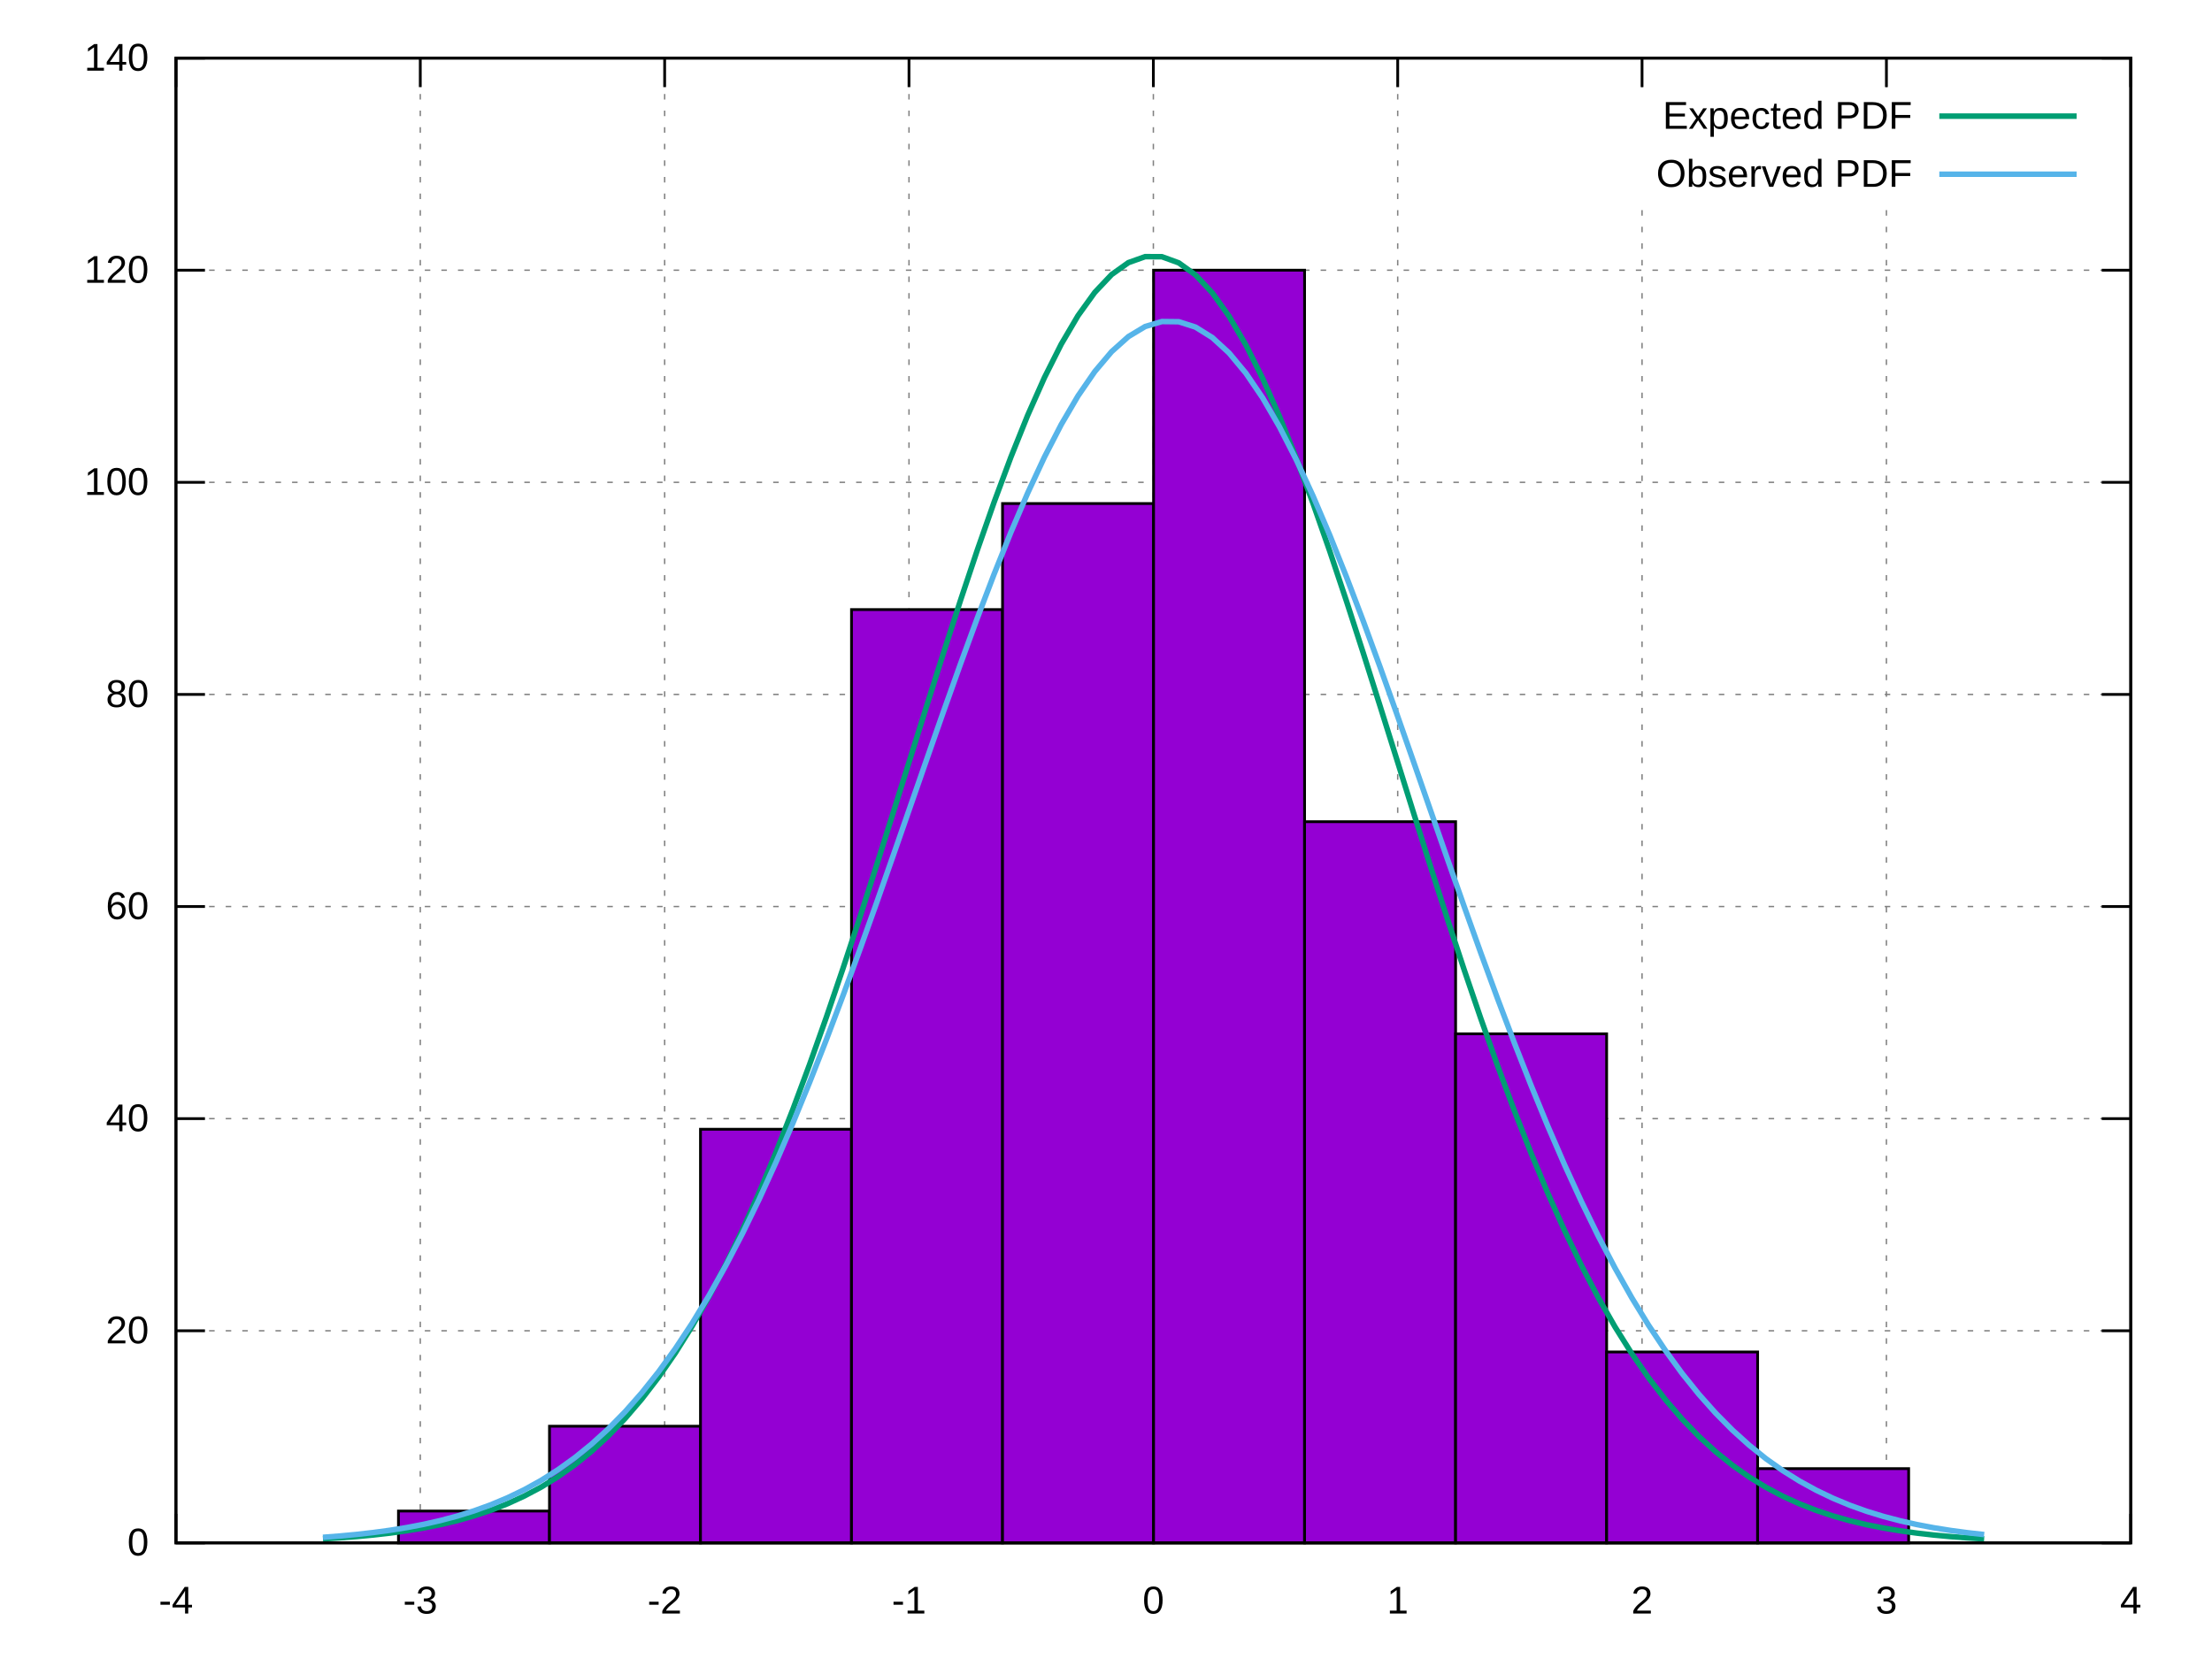
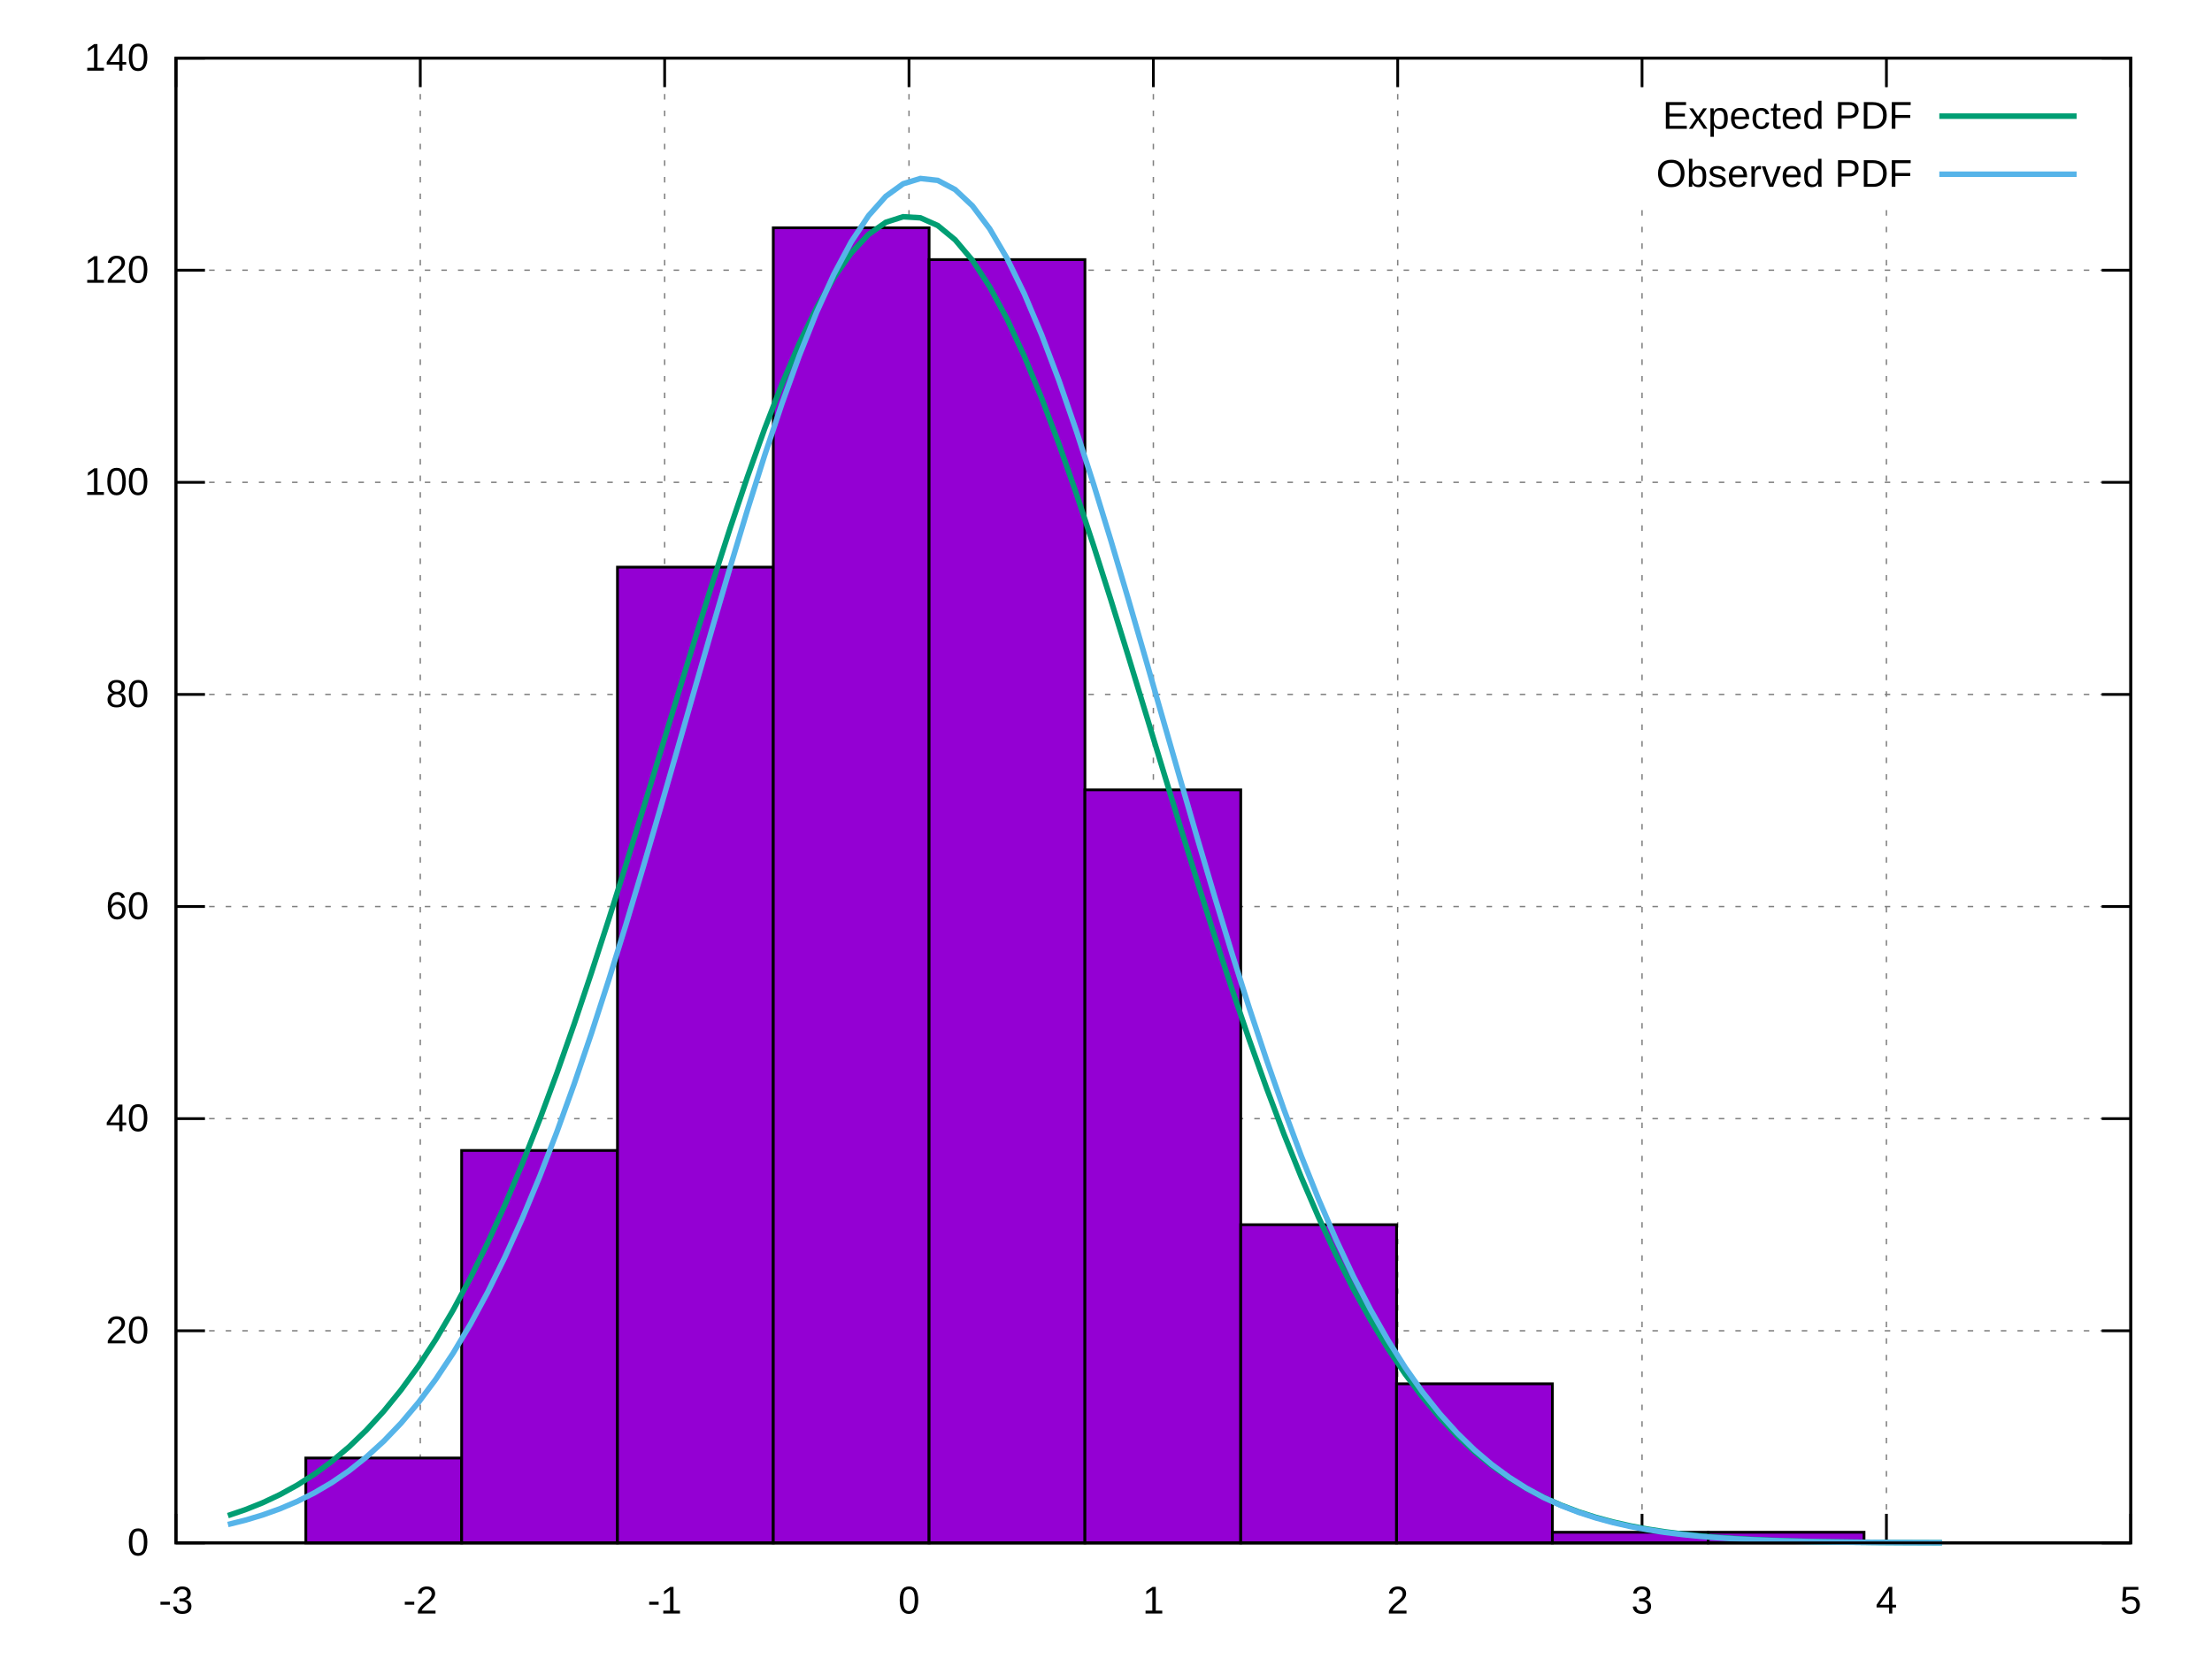
<svg xmlns="http://www.w3.org/2000/svg" xmlns:xlink="http://www.w3.org/1999/xlink" viewBox="0 0 800 600">
  <g id="gnuplot_canvas">
    <rect x="0" y="0" width="800" height="600" fill="none" />
    <defs>
      <circle id="gpDot" r="0.5" stroke-width="0.5" stroke="currentColor" />
      <path id="gpPt0" stroke-width="0.190" stroke="currentColor" d="M-1,0 h2 M0,-1 v2" />
      <path id="gpPt1" stroke-width="0.190" stroke="currentColor" d="M-1,-1 L1,1 M1,-1 L-1,1" />
      <path id="gpPt2" stroke-width="0.190" stroke="currentColor" d="M-1,0 L1,0 M0,-1 L0,1 M-1,-1 L1,1 M-1,1 L1,-1" />
      <rect id="gpPt3" stroke-width="0.190" stroke="currentColor" x="-1" y="-1" width="2" height="2" />
      <rect id="gpPt4" stroke-width="0.190" stroke="currentColor" fill="currentColor" x="-1" y="-1" width="2" height="2" />
      <circle id="gpPt5" stroke-width="0.190" stroke="currentColor" cx="0" cy="0" r="1" />
      <use xlink:href="#gpPt5" id="gpPt6" fill="currentColor" stroke="none" />
      <path id="gpPt7" stroke-width="0.190" stroke="currentColor" d="M0,-1.33 L-1.33,0.67 L1.33,0.67 z" />
      <use xlink:href="#gpPt7" id="gpPt8" fill="currentColor" stroke="none" />
      <use xlink:href="#gpPt7" id="gpPt9" stroke="currentColor" transform="rotate(180)" />
      <use xlink:href="#gpPt9" id="gpPt10" fill="currentColor" stroke="none" />
      <use xlink:href="#gpPt3" id="gpPt11" stroke="currentColor" transform="rotate(45)" />
      <use xlink:href="#gpPt11" id="gpPt12" fill="currentColor" stroke="none" />
      <path id="gpPt13" stroke-width="0.190" stroke="currentColor" d="M0,1.330 L1.265,0.411 L0.782,-1.067 L-0.782,-1.076 L-1.265,0.411 z" />
      <use xlink:href="#gpPt13" id="gpPt14" fill="currentColor" stroke="none" />
      <filter id="textbox" filterUnits="objectBoundingBox" x="0" y="0" height="1" width="1">
        <feFlood flood-color="white" flood-opacity="1" result="bgnd" />
        <feComposite in="SourceGraphic" in2="bgnd" operator="atop" />
      </filter>
      <filter id="greybox" filterUnits="objectBoundingBox" x="0" y="0" height="1" width="1">
        <feFlood flood-color="lightgrey" flood-opacity="1" result="grey" />
        <feComposite in="SourceGraphic" in2="grey" operator="atop" />
      </filter>
    </defs>
    <g fill="none" color="white" stroke="black" stroke-width="1.00" stroke-linecap="butt" stroke-linejoin="miter">
</g>
    <g fill="none" color="black" stroke="currentColor" stroke-width="1.00" stroke-linecap="butt" stroke-linejoin="miter">
</g>
    <g fill="none" color="black" stroke="black" stroke-width="0.50" stroke-linecap="butt" stroke-linejoin="miter">
</g>
    <g fill="none" color="gray" stroke="currentColor" stroke-width="0.50" stroke-linecap="butt" stroke-linejoin="miter">
      <path stroke="gray" stroke-dasharray="2,4" class="gridline" d="M63.63,558.00 L770.62,558.00  " />
    </g>
    <g fill="none" color="gray" stroke="gray" stroke-width="1.00" stroke-linecap="butt" stroke-linejoin="miter">
</g>
    <g fill="none" color="black" stroke="currentColor" stroke-width="1.00" stroke-linecap="butt" stroke-linejoin="miter">
      <path stroke="black" d="M63.63,558.00 L74.13,558.00 M770.62,558.00 L760.12,558.00  " />
      <g transform="translate(53.84,562.55)" stroke="none" fill="black" font-family="Arial" font-size="14.00" text-anchor="end">
        <text> 0</text>
      </g>
    </g>
    <g fill="none" color="black" stroke="currentColor" stroke-width="1.00" stroke-linecap="butt" stroke-linejoin="miter">
</g>
    <g fill="none" color="black" stroke="black" stroke-width="0.50" stroke-linecap="butt" stroke-linejoin="miter">
</g>
    <g fill="none" color="gray" stroke="currentColor" stroke-width="0.50" stroke-linecap="butt" stroke-linejoin="miter">
      <path stroke="gray" stroke-dasharray="2,4" class="gridline" d="M63.63,481.29 L770.62,481.29  " />
    </g>
    <g fill="none" color="gray" stroke="gray" stroke-width="1.00" stroke-linecap="butt" stroke-linejoin="miter">
</g>
    <g fill="none" color="black" stroke="currentColor" stroke-width="1.00" stroke-linecap="butt" stroke-linejoin="miter">
      <path stroke="black" d="M63.63,481.29 L74.13,481.29 M770.62,481.29 L760.12,481.29  " />
      <g transform="translate(53.84,485.84)" stroke="none" fill="black" font-family="Arial" font-size="14.00" text-anchor="end">
        <text> 20</text>
      </g>
    </g>
    <g fill="none" color="black" stroke="currentColor" stroke-width="1.00" stroke-linecap="butt" stroke-linejoin="miter">
</g>
    <g fill="none" color="black" stroke="black" stroke-width="0.50" stroke-linecap="butt" stroke-linejoin="miter">
</g>
    <g fill="none" color="gray" stroke="currentColor" stroke-width="0.50" stroke-linecap="butt" stroke-linejoin="miter">
      <path stroke="gray" stroke-dasharray="2,4" class="gridline" d="M63.63,404.57 L770.62,404.57  " />
    </g>
    <g fill="none" color="gray" stroke="gray" stroke-width="1.00" stroke-linecap="butt" stroke-linejoin="miter">
</g>
    <g fill="none" color="black" stroke="currentColor" stroke-width="1.00" stroke-linecap="butt" stroke-linejoin="miter">
      <path stroke="black" d="M63.63,404.57 L74.13,404.57 M770.62,404.57 L760.12,404.57  " />
      <g transform="translate(53.84,409.12)" stroke="none" fill="black" font-family="Arial" font-size="14.00" text-anchor="end">
        <text> 40</text>
      </g>
    </g>
    <g fill="none" color="black" stroke="currentColor" stroke-width="1.00" stroke-linecap="butt" stroke-linejoin="miter">
</g>
    <g fill="none" color="black" stroke="black" stroke-width="0.50" stroke-linecap="butt" stroke-linejoin="miter">
</g>
    <g fill="none" color="gray" stroke="currentColor" stroke-width="0.50" stroke-linecap="butt" stroke-linejoin="miter">
      <path stroke="gray" stroke-dasharray="2,4" class="gridline" d="M63.63,327.86 L770.62,327.86  " />
    </g>
    <g fill="none" color="gray" stroke="gray" stroke-width="1.00" stroke-linecap="butt" stroke-linejoin="miter">
</g>
    <g fill="none" color="black" stroke="currentColor" stroke-width="1.00" stroke-linecap="butt" stroke-linejoin="miter">
      <path stroke="black" d="M63.63,327.86 L74.13,327.86 M770.62,327.86 L760.12,327.86  " />
      <g transform="translate(53.84,332.41)" stroke="none" fill="black" font-family="Arial" font-size="14.00" text-anchor="end">
        <text> 60</text>
      </g>
    </g>
    <g fill="none" color="black" stroke="currentColor" stroke-width="1.00" stroke-linecap="butt" stroke-linejoin="miter">
</g>
    <g fill="none" color="black" stroke="black" stroke-width="0.50" stroke-linecap="butt" stroke-linejoin="miter">
</g>
    <g fill="none" color="gray" stroke="currentColor" stroke-width="0.50" stroke-linecap="butt" stroke-linejoin="miter">
      <path stroke="gray" stroke-dasharray="2,4" class="gridline" d="M63.63,251.15 L770.62,251.15  " />
    </g>
    <g fill="none" color="gray" stroke="gray" stroke-width="1.00" stroke-linecap="butt" stroke-linejoin="miter">
</g>
    <g fill="none" color="black" stroke="currentColor" stroke-width="1.00" stroke-linecap="butt" stroke-linejoin="miter">
      <path stroke="black" d="M63.63,251.15 L74.13,251.15 M770.62,251.15 L760.12,251.15  " />
      <g transform="translate(53.84,255.70)" stroke="none" fill="black" font-family="Arial" font-size="14.00" text-anchor="end">
        <text> 80</text>
      </g>
    </g>
    <g fill="none" color="black" stroke="currentColor" stroke-width="1.00" stroke-linecap="butt" stroke-linejoin="miter">
</g>
    <g fill="none" color="black" stroke="black" stroke-width="0.50" stroke-linecap="butt" stroke-linejoin="miter">
</g>
    <g fill="none" color="gray" stroke="currentColor" stroke-width="0.50" stroke-linecap="butt" stroke-linejoin="miter">
      <path stroke="gray" stroke-dasharray="2,4" class="gridline" d="M63.63,174.44 L770.62,174.44  " />
    </g>
    <g fill="none" color="gray" stroke="gray" stroke-width="1.00" stroke-linecap="butt" stroke-linejoin="miter">
</g>
    <g fill="none" color="black" stroke="currentColor" stroke-width="1.00" stroke-linecap="butt" stroke-linejoin="miter">
      <path stroke="black" d="M63.63,174.44 L74.13,174.44 M770.62,174.44 L760.12,174.44  " />
      <g transform="translate(53.84,178.99)" stroke="none" fill="black" font-family="Arial" font-size="14.00" text-anchor="end">
        <text> 100</text>
      </g>
    </g>
    <g fill="none" color="black" stroke="currentColor" stroke-width="1.00" stroke-linecap="butt" stroke-linejoin="miter">
</g>
    <g fill="none" color="black" stroke="black" stroke-width="0.50" stroke-linecap="butt" stroke-linejoin="miter">
</g>
    <g fill="none" color="gray" stroke="currentColor" stroke-width="0.50" stroke-linecap="butt" stroke-linejoin="miter">
      <path stroke="gray" stroke-dasharray="2,4" class="gridline" d="M63.63,97.72 L770.62,97.72  " />
    </g>
    <g fill="none" color="gray" stroke="gray" stroke-width="1.00" stroke-linecap="butt" stroke-linejoin="miter">
</g>
    <g fill="none" color="black" stroke="currentColor" stroke-width="1.00" stroke-linecap="butt" stroke-linejoin="miter">
      <path stroke="black" d="M63.63,97.72 L74.13,97.72 M770.62,97.72 L760.12,97.72  " />
      <g transform="translate(53.84,102.27)" stroke="none" fill="black" font-family="Arial" font-size="14.00" text-anchor="end">
        <text> 120</text>
      </g>
    </g>
    <g fill="none" color="black" stroke="currentColor" stroke-width="1.00" stroke-linecap="butt" stroke-linejoin="miter">
</g>
    <g fill="none" color="black" stroke="black" stroke-width="0.50" stroke-linecap="butt" stroke-linejoin="miter">
</g>
    <g fill="none" color="gray" stroke="currentColor" stroke-width="0.50" stroke-linecap="butt" stroke-linejoin="miter">
      <path stroke="gray" stroke-dasharray="2,4" class="gridline" d="M63.63,21.01 L770.62,21.01  " />
    </g>
    <g fill="none" color="gray" stroke="gray" stroke-width="1.00" stroke-linecap="butt" stroke-linejoin="miter">
</g>
    <g fill="none" color="black" stroke="currentColor" stroke-width="1.00" stroke-linecap="butt" stroke-linejoin="miter">
      <path stroke="black" d="M63.63,21.01 L74.13,21.01 M770.62,21.01 L760.12,21.01  " />
      <g transform="translate(53.84,25.56)" stroke="none" fill="black" font-family="Arial" font-size="14.00" text-anchor="end">
        <text> 140</text>
      </g>
    </g>
    <g fill="none" color="black" stroke="currentColor" stroke-width="1.00" stroke-linecap="butt" stroke-linejoin="miter">
</g>
    <g fill="none" color="black" stroke="black" stroke-width="0.50" stroke-linecap="butt" stroke-linejoin="miter">
</g>
    <g fill="none" color="gray" stroke="currentColor" stroke-width="0.50" stroke-linecap="butt" stroke-linejoin="miter">
      <path stroke="gray" stroke-dasharray="2,4" class="gridline" d="M63.63,558.00 L63.63,21.01  " />
    </g>
    <g fill="none" color="gray" stroke="gray" stroke-width="1.00" stroke-linecap="butt" stroke-linejoin="miter">
</g>
    <g fill="none" color="black" stroke="currentColor" stroke-width="1.00" stroke-linecap="butt" stroke-linejoin="miter">
      <path stroke="black" d="M63.63,558.00 L63.63,547.50 M63.63,21.01 L63.63,31.51  " />
      <g transform="translate(63.63,583.55)" stroke="none" fill="black" font-family="Arial" font-size="14.00" text-anchor="middle">
-         <text>-4</text>
+         <text>-3</text>
      </g>
    </g>
    <g fill="none" color="black" stroke="currentColor" stroke-width="1.00" stroke-linecap="butt" stroke-linejoin="miter">
</g>
    <g fill="none" color="black" stroke="black" stroke-width="0.50" stroke-linecap="butt" stroke-linejoin="miter">
</g>
    <g fill="none" color="gray" stroke="currentColor" stroke-width="0.50" stroke-linecap="butt" stroke-linejoin="miter">
      <path stroke="gray" stroke-dasharray="2,4" class="gridline" d="M152.00,558.00 L152.00,21.01  " />
    </g>
    <g fill="none" color="gray" stroke="gray" stroke-width="1.00" stroke-linecap="butt" stroke-linejoin="miter">
</g>
    <g fill="none" color="black" stroke="currentColor" stroke-width="1.00" stroke-linecap="butt" stroke-linejoin="miter">
      <path stroke="black" d="M152.00,558.00 L152.00,547.50 M152.00,21.01 L152.00,31.51  " />
      <g transform="translate(152.00,583.55)" stroke="none" fill="black" font-family="Arial" font-size="14.00" text-anchor="middle">
-         <text>-3</text>
+         <text>-2</text>
      </g>
    </g>
    <g fill="none" color="black" stroke="currentColor" stroke-width="1.00" stroke-linecap="butt" stroke-linejoin="miter">
</g>
    <g fill="none" color="black" stroke="black" stroke-width="0.50" stroke-linecap="butt" stroke-linejoin="miter">
</g>
    <g fill="none" color="gray" stroke="currentColor" stroke-width="0.50" stroke-linecap="butt" stroke-linejoin="miter">
      <path stroke="gray" stroke-dasharray="2,4" class="gridline" d="M240.38,558.00 L240.38,21.01  " />
    </g>
    <g fill="none" color="gray" stroke="gray" stroke-width="1.00" stroke-linecap="butt" stroke-linejoin="miter">
</g>
    <g fill="none" color="black" stroke="currentColor" stroke-width="1.00" stroke-linecap="butt" stroke-linejoin="miter">
      <path stroke="black" d="M240.38,558.00 L240.38,547.50 M240.38,21.01 L240.38,31.51  " />
      <g transform="translate(240.38,583.55)" stroke="none" fill="black" font-family="Arial" font-size="14.00" text-anchor="middle">
-         <text>-2</text>
+         <text>-1</text>
      </g>
    </g>
    <g fill="none" color="black" stroke="currentColor" stroke-width="1.00" stroke-linecap="butt" stroke-linejoin="miter">
</g>
    <g fill="none" color="black" stroke="black" stroke-width="0.50" stroke-linecap="butt" stroke-linejoin="miter">
</g>
    <g fill="none" color="gray" stroke="currentColor" stroke-width="0.50" stroke-linecap="butt" stroke-linejoin="miter">
      <path stroke="gray" stroke-dasharray="2,4" class="gridline" d="M328.75,558.00 L328.75,21.01  " />
    </g>
    <g fill="none" color="gray" stroke="gray" stroke-width="1.00" stroke-linecap="butt" stroke-linejoin="miter">
</g>
    <g fill="none" color="black" stroke="currentColor" stroke-width="1.00" stroke-linecap="butt" stroke-linejoin="miter">
      <path stroke="black" d="M328.75,558.00 L328.75,547.50 M328.75,21.01 L328.75,31.51  " />
      <g transform="translate(328.75,583.55)" stroke="none" fill="black" font-family="Arial" font-size="14.00" text-anchor="middle">
-         <text>-1</text>
+         <text> 0</text>
      </g>
    </g>
    <g fill="none" color="black" stroke="currentColor" stroke-width="1.00" stroke-linecap="butt" stroke-linejoin="miter">
</g>
    <g fill="none" color="black" stroke="black" stroke-width="0.50" stroke-linecap="butt" stroke-linejoin="miter">
</g>
    <g fill="none" color="gray" stroke="currentColor" stroke-width="0.50" stroke-linecap="butt" stroke-linejoin="miter">
      <path stroke="gray" stroke-dasharray="2,4" class="gridline" d="M417.13,558.00 L417.13,21.01  " />
    </g>
    <g fill="none" color="gray" stroke="gray" stroke-width="1.00" stroke-linecap="butt" stroke-linejoin="miter">
</g>
    <g fill="none" color="black" stroke="currentColor" stroke-width="1.00" stroke-linecap="butt" stroke-linejoin="miter">
      <path stroke="black" d="M417.13,558.00 L417.13,547.50 M417.13,21.01 L417.13,31.51  " />
      <g transform="translate(417.13,583.55)" stroke="none" fill="black" font-family="Arial" font-size="14.00" text-anchor="middle">
-         <text> 0</text>
+         <text> 1</text>
      </g>
    </g>
    <g fill="none" color="black" stroke="currentColor" stroke-width="1.00" stroke-linecap="butt" stroke-linejoin="miter">
</g>
    <g fill="none" color="black" stroke="black" stroke-width="0.50" stroke-linecap="butt" stroke-linejoin="miter">
</g>
    <g fill="none" color="gray" stroke="currentColor" stroke-width="0.50" stroke-linecap="butt" stroke-linejoin="miter">
      <path stroke="gray" stroke-dasharray="2,4" class="gridline" d="M505.50,558.00 L505.50,21.01  " />
    </g>
    <g fill="none" color="gray" stroke="gray" stroke-width="1.00" stroke-linecap="butt" stroke-linejoin="miter">
</g>
    <g fill="none" color="black" stroke="currentColor" stroke-width="1.00" stroke-linecap="butt" stroke-linejoin="miter">
      <path stroke="black" d="M505.50,558.00 L505.50,547.50 M505.50,21.01 L505.50,31.51  " />
      <g transform="translate(505.50,583.55)" stroke="none" fill="black" font-family="Arial" font-size="14.00" text-anchor="middle">
-         <text> 1</text>
+         <text> 2</text>
      </g>
    </g>
    <g fill="none" color="black" stroke="currentColor" stroke-width="1.00" stroke-linecap="butt" stroke-linejoin="miter">
</g>
    <g fill="none" color="black" stroke="black" stroke-width="0.50" stroke-linecap="butt" stroke-linejoin="miter">
</g>
    <g fill="none" color="gray" stroke="currentColor" stroke-width="0.50" stroke-linecap="butt" stroke-linejoin="miter">
      <path stroke="gray" stroke-dasharray="2,4" class="gridline" d="M593.87,558.00 L593.87,73.51 M593.87,31.51 L593.87,21.01  " />
    </g>
    <g fill="none" color="gray" stroke="gray" stroke-width="1.00" stroke-linecap="butt" stroke-linejoin="miter">
</g>
    <g fill="none" color="black" stroke="currentColor" stroke-width="1.00" stroke-linecap="butt" stroke-linejoin="miter">
      <path stroke="black" d="M593.87,558.00 L593.87,547.50 M593.87,21.01 L593.87,31.51  " />
      <g transform="translate(593.87,583.55)" stroke="none" fill="black" font-family="Arial" font-size="14.00" text-anchor="middle">
-         <text> 2</text>
+         <text> 3</text>
      </g>
    </g>
    <g fill="none" color="black" stroke="currentColor" stroke-width="1.00" stroke-linecap="butt" stroke-linejoin="miter">
</g>
    <g fill="none" color="black" stroke="black" stroke-width="0.50" stroke-linecap="butt" stroke-linejoin="miter">
</g>
    <g fill="none" color="gray" stroke="currentColor" stroke-width="0.50" stroke-linecap="butt" stroke-linejoin="miter">
      <path stroke="gray" stroke-dasharray="2,4" class="gridline" d="M682.25,558.00 L682.25,73.51 M682.25,31.51 L682.25,21.01  " />
    </g>
    <g fill="none" color="gray" stroke="gray" stroke-width="1.00" stroke-linecap="butt" stroke-linejoin="miter">
</g>
    <g fill="none" color="black" stroke="currentColor" stroke-width="1.00" stroke-linecap="butt" stroke-linejoin="miter">
      <path stroke="black" d="M682.25,558.00 L682.25,547.50 M682.25,21.01 L682.25,31.51  " />
      <g transform="translate(682.25,583.55)" stroke="none" fill="black" font-family="Arial" font-size="14.00" text-anchor="middle">
-         <text> 3</text>
+         <text> 4</text>
      </g>
    </g>
    <g fill="none" color="black" stroke="currentColor" stroke-width="1.00" stroke-linecap="butt" stroke-linejoin="miter">
</g>
    <g fill="none" color="black" stroke="black" stroke-width="0.50" stroke-linecap="butt" stroke-linejoin="miter">
</g>
    <g fill="none" color="gray" stroke="currentColor" stroke-width="0.50" stroke-linecap="butt" stroke-linejoin="miter">
      <path stroke="gray" stroke-dasharray="2,4" class="gridline" d="M770.62,558.00 L770.62,21.01  " />
    </g>
    <g fill="none" color="gray" stroke="gray" stroke-width="1.00" stroke-linecap="butt" stroke-linejoin="miter">
</g>
    <g fill="none" color="black" stroke="currentColor" stroke-width="1.00" stroke-linecap="butt" stroke-linejoin="miter">
      <path stroke="black" d="M770.62,558.00 L770.62,547.50 M770.62,21.01 L770.62,31.51  " />
      <g transform="translate(770.62,583.55)" stroke="none" fill="black" font-family="Arial" font-size="14.00" text-anchor="middle">
-         <text> 4</text>
+         <text> 5</text>
      </g>
    </g>
    <g fill="none" color="black" stroke="currentColor" stroke-width="1.00" stroke-linecap="butt" stroke-linejoin="miter">
</g>
    <g fill="none" color="black" stroke="currentColor" stroke-width="1.00" stroke-linecap="butt" stroke-linejoin="miter">
      <path stroke="black" d="M63.63,21.01 L63.63,558.00 L770.62,558.00 L770.62,21.01 L63.63,21.01 Z  " />
    </g>
    <g fill="none" color="black" stroke="currentColor" stroke-width="1.00" stroke-linecap="butt" stroke-linejoin="miter">
</g>
    <g id="gnuplot_plot_1" fill="none">
      <g fill="none" color="black" stroke="currentColor" stroke-width="1.00" stroke-linecap="butt" stroke-linejoin="miter">
        <g stroke="none" shape-rendering="crispEdges">
-           <polygon fill="rgb(148,   0, 211)" points="144.11,558.00 198.74,558.00 198.74,546.48 144.11,546.48 " />
-         </g>
-         <path stroke="black" d="M144.11,558.00 L144.11,546.49 L198.73,546.49 L198.73,558.00 L144.11,558.00 Z  " />
-       </g>
-       <g fill="none" color="black" stroke="currentColor" stroke-width="1.00" stroke-linecap="butt" stroke-linejoin="miter">
-         <g stroke="none" shape-rendering="crispEdges">
-           <polygon fill="rgb(148,   0, 211)" points="198.73,558.00 253.35,558.00 253.35,515.80 198.73,515.80 " />
-         </g>
-         <path stroke="black" d="M198.73,558.00 L198.73,515.81 L253.34,515.81 L253.34,558.00 L198.73,558.00 Z  " />
-       </g>
-       <g fill="none" color="black" stroke="currentColor" stroke-width="1.00" stroke-linecap="butt" stroke-linejoin="miter">
-         <g stroke="none" shape-rendering="crispEdges">
-           <polygon fill="rgb(148,   0, 211)" points="253.34,558.00 307.97,558.00 307.97,408.40 253.34,408.40 " />
-         </g>
-         <path stroke="black" d="M253.34,558.00 L253.34,408.41 L307.96,408.41 L307.96,558.00 L253.34,558.00 Z  " />
-       </g>
-       <g fill="none" color="black" stroke="currentColor" stroke-width="1.00" stroke-linecap="butt" stroke-linejoin="miter">
-         <g stroke="none" shape-rendering="crispEdges">
-           <polygon fill="rgb(148,   0, 211)" points="307.96,558.00 362.59,558.00 362.59,220.45 307.96,220.45 " />
-         </g>
-         <path stroke="black" d="M307.96,558.00 L307.96,220.46 L362.58,220.46 L362.58,558.00 L307.96,558.00 Z  " />
-       </g>
-       <g fill="none" color="black" stroke="currentColor" stroke-width="1.00" stroke-linecap="butt" stroke-linejoin="miter">
-         <g stroke="none" shape-rendering="crispEdges">
-           <polygon fill="rgb(148,   0, 211)" points="362.58,558.00 417.21,558.00 417.21,182.10 362.58,182.10 " />
-         </g>
-         <path stroke="black" d="M362.58,558.00 L362.58,182.11 L417.20,182.11 L417.20,558.00 L362.58,558.00 Z  " />
-       </g>
-       <g fill="none" color="black" stroke="currentColor" stroke-width="1.00" stroke-linecap="butt" stroke-linejoin="miter">
-         <g stroke="none" shape-rendering="crispEdges">
-           <polygon fill="rgb(148,   0, 211)" points="417.20,558.00 471.83,558.00 471.83,97.71 417.20,97.71 " />
-         </g>
-         <path stroke="black" d="M417.20,558.00 L417.20,97.72 L471.82,97.72 L471.82,558.00 L417.20,558.00 Z  " />
-       </g>
-       <g fill="none" color="black" stroke="currentColor" stroke-width="1.00" stroke-linecap="butt" stroke-linejoin="miter">
-         <g stroke="none" shape-rendering="crispEdges">
-           <polygon fill="rgb(148,   0, 211)" points="471.82,558.00 526.45,558.00 526.45,297.17 471.82,297.17 " />
-         </g>
-         <path stroke="black" d="M471.82,558.00 L471.82,297.18 L526.44,297.18 L526.44,558.00 L471.82,558.00 Z  " />
-       </g>
-       <g fill="none" color="black" stroke="currentColor" stroke-width="1.00" stroke-linecap="butt" stroke-linejoin="miter">
-         <g stroke="none" shape-rendering="crispEdges">
-           <polygon fill="rgb(148,   0, 211)" points="526.44,558.00 581.07,558.00 581.07,373.88 526.44,373.88 " />
-         </g>
-         <path stroke="black" d="M526.44,558.00 L526.44,373.89 L581.06,373.89 L581.06,558.00 L526.44,558.00 Z  " />
-       </g>
-       <g fill="none" color="black" stroke="currentColor" stroke-width="1.00" stroke-linecap="butt" stroke-linejoin="miter">
-         <g stroke="none" shape-rendering="crispEdges">
-           <polygon fill="rgb(148,   0, 211)" points="581.06,558.00 635.68,558.00 635.68,488.95 581.06,488.95 " />
-         </g>
-         <path stroke="black" d="M581.06,558.00 L581.06,488.96 L635.67,488.96 L635.67,558.00 L581.06,558.00 Z  " />
-       </g>
-       <g fill="none" color="black" stroke="currentColor" stroke-width="1.00" stroke-linecap="butt" stroke-linejoin="miter">
-         <g stroke="none" shape-rendering="crispEdges">
-           <polygon fill="rgb(148,   0, 211)" points="635.67,558.00 690.30,558.00 690.30,531.14 635.67,531.14 " />
-         </g>
-         <path stroke="black" d="M635.67,558.00 L635.67,531.15 L690.29,531.15 L690.29,558.00 L635.67,558.00 Z  " />
+           <polygon fill="rgb(148,   0, 211)" points="110.61,558.00 166.97,558.00 166.97,527.30 110.61,527.30 " />
+         </g>
+         <path stroke="black" d="M110.61,558.00 L110.61,527.31 L166.96,527.31 L166.96,558.00 L110.61,558.00 Z  " />
+       </g>
+       <g fill="none" color="black" stroke="currentColor" stroke-width="1.00" stroke-linecap="butt" stroke-linejoin="miter">
+         <g stroke="none" shape-rendering="crispEdges">
+           <polygon fill="rgb(148,   0, 211)" points="166.96,558.00 223.33,558.00 223.33,416.07 166.96,416.07 " />
+         </g>
+         <path stroke="black" d="M166.96,558.00 L166.96,416.08 L223.32,416.08 L223.32,558.00 L166.96,558.00 Z  " />
+       </g>
+       <g fill="none" color="black" stroke="currentColor" stroke-width="1.00" stroke-linecap="butt" stroke-linejoin="miter">
+         <g stroke="none" shape-rendering="crispEdges">
+           <polygon fill="rgb(148,   0, 211)" points="223.32,558.00 279.68,558.00 279.68,205.11 223.32,205.11 " />
+         </g>
+         <path stroke="black" d="M223.32,558.00 L223.32,205.12 L279.67,205.12 L279.67,558.00 L223.32,558.00 Z  " />
+       </g>
+       <g fill="none" color="black" stroke="currentColor" stroke-width="1.00" stroke-linecap="butt" stroke-linejoin="miter">
+         <g stroke="none" shape-rendering="crispEdges">
+           <polygon fill="rgb(148,   0, 211)" points="279.67,558.00 336.03,558.00 336.03,82.37 279.67,82.37 " />
+         </g>
+         <path stroke="black" d="M279.67,558.00 L279.67,82.38 L336.02,82.38 L336.02,558.00 L279.67,558.00 Z  " />
+       </g>
+       <g fill="none" color="black" stroke="currentColor" stroke-width="1.00" stroke-linecap="butt" stroke-linejoin="miter">
+         <g stroke="none" shape-rendering="crispEdges">
+           <polygon fill="rgb(148,   0, 211)" points="336.02,558.00 392.39,558.00 392.39,93.88 336.02,93.88 " />
+         </g>
+         <path stroke="black" d="M336.02,558.00 L336.02,93.89 L392.38,93.89 L392.38,558.00 L336.02,558.00 Z  " />
+       </g>
+       <g fill="none" color="black" stroke="currentColor" stroke-width="1.00" stroke-linecap="butt" stroke-linejoin="miter">
+         <g stroke="none" shape-rendering="crispEdges">
+           <polygon fill="rgb(148,   0, 211)" points="392.38,558.00 448.74,558.00 448.74,285.66 392.38,285.66 " />
+         </g>
+         <path stroke="black" d="M392.38,558.00 L392.38,285.67 L448.73,285.67 L448.73,558.00 L392.38,558.00 Z  " />
+       </g>
+       <g fill="none" color="black" stroke="currentColor" stroke-width="1.00" stroke-linecap="butt" stroke-linejoin="miter">
+         <g stroke="none" shape-rendering="crispEdges">
+           <polygon fill="rgb(148,   0, 211)" points="448.73,558.00 505.10,558.00 505.10,442.92 448.73,442.92 " />
+         </g>
+         <path stroke="black" d="M448.73,558.00 L448.73,442.93 L505.09,442.93 L505.09,558.00 L448.73,558.00 Z  " />
+       </g>
+       <g fill="none" color="black" stroke="currentColor" stroke-width="1.00" stroke-linecap="butt" stroke-linejoin="miter">
+         <g stroke="none" shape-rendering="crispEdges">
+           <polygon fill="rgb(148,   0, 211)" points="505.09,558.00 561.45,558.00 561.45,500.46 505.09,500.46 " />
+         </g>
+         <path stroke="black" d="M505.09,558.00 L505.09,500.47 L561.44,500.47 L561.44,558.00 L505.09,558.00 Z  " />
+       </g>
+       <g fill="none" color="black" stroke="currentColor" stroke-width="1.00" stroke-linecap="butt" stroke-linejoin="miter">
+         <g stroke="none" shape-rendering="crispEdges">
+           <polygon fill="rgb(148,   0, 211)" points="561.44,558.00 617.81,558.00 617.81,554.15 561.44,554.15 " />
+         </g>
+         <path stroke="black" d="M561.44,558.00 L561.44,554.16 L617.80,554.16 L617.80,558.00 L561.44,558.00 Z  " />
+       </g>
+       <g fill="none" color="black" stroke="currentColor" stroke-width="1.00" stroke-linecap="butt" stroke-linejoin="miter">
+         <g stroke="none" shape-rendering="crispEdges">
+           <polygon fill="rgb(148,   0, 211)" points="617.80,558.00 674.16,558.00 674.16,554.15 617.80,554.15 " />
+         </g>
+         <path stroke="black" d="M617.80,558.00 L617.80,554.16 L674.15,554.16 L674.15,558.00 L617.80,558.00 Z  " />
      </g>
      <g fill="none" color="black" stroke="currentColor" stroke-width="1.00" stroke-linecap="butt" stroke-linejoin="miter">
</g>
    </g>
    <g id="gnuplot_plot_2">
      <g fill="none" color="white" stroke="rgb(148,   0, 211)" stroke-width="2.00" stroke-linecap="butt" stroke-linejoin="miter">
</g>
      <g fill="none" color="black" stroke="currentColor" stroke-width="2.00" stroke-linecap="butt" stroke-linejoin="miter">
        <g transform="translate(691.59,46.56)" stroke="none" fill="black" font-family="Arial" font-size="14.00" text-anchor="end">
          <text>Expected PDF</text>
        </g>
      </g>
      <g fill="none" color="black" stroke="currentColor" stroke-width="2.00" stroke-linecap="butt" stroke-linejoin="miter">
-         <path stroke="rgb(  0, 158, 115)" d="M701.38,42.01 L751.04,42.01 M116.80,556.55 L122.87,556.18 L128.94,555.72 L135.00,555.15 L141.07,554.46 L147.14,553.62   L153.21,552.61 L159.28,551.40 L165.35,549.96 L171.42,548.24 L177.49,546.22 L183.55,543.84 L189.62,541.06 L195.69,537.84   L201.76,534.11 L207.83,529.82 L213.90,524.92 L219.97,519.36 L226.04,513.06 L232.10,505.99 L238.17,498.09 L244.24,489.32   L250.31,479.63 L256.38,468.99 L262.45,457.39 L268.52,444.80 L274.59,431.25 L280.65,416.74 L286.72,401.30 L292.79,385.00   L298.86,367.90 L304.93,350.09 L311.00,331.69 L317.07,312.81 L323.13,293.61 L329.20,274.25 L335.27,254.90 L341.34,235.76   L347.41,217.02 L353.48,198.88 L359.55,181.57 L365.62,165.27 L371.68,150.19 L377.75,136.53 L383.82,124.46 L389.89,114.14   L395.96,105.72 L402.03,99.30 L408.10,94.98 L414.17,92.82 L420.23,92.85 L426.30,95.06 L432.37,99.43 L438.44,105.90   L444.51,114.38 L450.58,124.74 L456.65,136.85 L462.72,150.55 L468.78,165.66 L474.85,181.98 L480.92,199.32 L486.99,217.47   L493.06,236.23 L499.13,255.38 L505.20,274.73 L511.26,294.09 L517.33,313.28 L523.40,332.15 L529.47,350.54 L535.54,368.33   L541.61,385.41 L547.68,401.69 L553.75,417.10 L559.81,431.59 L565.88,445.13 L571.95,457.69 L578.02,469.27 L584.09,479.88   L590.16,489.55 L596.23,498.30 L602.30,506.18 L608.36,513.23 L614.43,519.50 L620.50,525.05 L626.57,529.93 L632.64,534.21   L638.71,537.92 L644.78,541.14 L650.85,543.90 L656.91,546.27 L662.98,548.29 L669.05,550.00 L675.12,551.44 L681.19,552.64   L687.26,553.65 L693.33,554.48 L699.39,555.17 L705.46,555.73 L711.53,556.19 L717.60,556.56  " />
+         <path stroke="rgb(  0, 158, 115)" d="M701.38,42.01 L751.04,42.01 M82.43,548.14 L88.69,546.01 L94.95,543.51 L101.21,540.56 L107.48,537.12 L113.74,533.13   L120.00,528.53 L126.26,523.25 L132.52,517.22 L138.78,510.40 L145.05,502.70 L151.31,494.09 L157.57,484.50 L163.83,473.90   L170.09,462.26 L176.35,449.54 L182.62,435.75 L188.88,420.90 L195.14,405.02 L201.40,388.14 L207.66,370.36 L213.92,351.74   L220.19,332.42 L226.45,312.52 L232.71,292.21 L238.97,271.65 L245.23,251.05 L251.49,230.62 L257.75,210.57 L264.02,191.14   L270.28,172.57 L276.54,155.08 L282.80,138.91 L289.06,124.27 L295.32,111.37 L301.59,100.39 L307.85,91.49 L314.11,84.79   L320.37,80.40 L326.63,78.39 L332.89,78.78 L339.16,81.56 L345.42,86.71 L351.68,94.13 L357.94,103.72 L364.20,115.34   L370.46,128.82 L376.72,143.98 L382.99,160.60 L389.25,178.46 L395.51,197.34 L401.77,216.99 L408.03,237.19 L414.29,257.70   L420.56,278.31 L426.82,298.81 L433.08,319.01 L439.34,338.74 L445.60,357.84 L451.86,376.20 L458.13,393.70 L464.39,410.26   L470.65,425.82 L476.91,440.33 L483.17,453.77 L489.43,466.14 L495.70,477.44 L501.96,487.71 L508.22,496.98 L514.48,505.29   L520.74,512.69 L527.00,519.26 L533.26,525.03 L539.53,530.09 L545.79,534.49 L552.05,538.29 L558.31,541.56 L564.57,544.36   L570.83,546.74 L577.10,548.75 L583.36,550.44 L589.62,551.85 L595.88,553.02 L602.14,553.99 L608.40,554.79 L614.67,555.44   L620.93,555.97 L627.19,556.40 L633.45,556.74 L639.71,557.02 L645.97,557.24 L652.24,557.41 L658.50,557.55 L664.76,557.65   L671.02,557.73 L677.28,557.80 L683.54,557.85 L689.80,557.89 L696.07,557.91 L702.33,557.94  " />
      </g>
    </g>
    <g id="gnuplot_plot_3">
      <g fill="none" color="black" stroke="currentColor" stroke-width="2.00" stroke-linecap="butt" stroke-linejoin="miter">
        <g transform="translate(691.59,67.56)" stroke="none" fill="black" font-family="Arial" font-size="14.00" text-anchor="end">
          <text>Observed PDF</text>
        </g>
      </g>
      <g fill="none" color="black" stroke="currentColor" stroke-width="2.00" stroke-linecap="butt" stroke-linejoin="miter">
-         <path stroke="rgb( 86, 180, 233)" d="M701.38,63.01 L751.04,63.01 M116.80,555.99 L122.87,555.52 L128.94,554.95 L135.00,554.26 L141.07,553.44 L147.14,552.46   L153.21,551.30 L159.28,549.92 L165.35,548.31 L171.42,546.43 L177.49,544.23 L183.55,541.69 L189.62,538.77 L195.69,535.41   L201.76,531.58 L207.83,527.23 L213.90,522.32 L219.97,516.79 L226.04,510.61 L232.10,503.74 L238.17,496.14 L244.24,487.76   L250.31,478.59 L256.38,468.60 L262.45,457.78 L268.52,446.12 L274.59,433.64 L280.65,420.35 L286.72,406.28 L292.79,391.48   L298.86,376.02 L304.93,359.95 L311.00,343.38 L317.07,326.41 L323.13,309.15 L329.20,291.73 L335.27,274.30 L341.34,257.01   L347.41,240.02 L353.48,223.48 L359.55,207.58 L365.62,192.46 L371.68,178.31 L377.75,165.28 L383.82,153.52 L389.89,143.17   L395.96,134.36 L402.03,127.18 L408.10,121.74 L414.17,118.09 L420.23,116.29 L426.30,116.36 L432.37,118.30 L438.44,122.08   L444.51,127.65 L450.58,134.95 L456.65,143.88 L462.72,154.34 L468.78,166.20 L474.85,179.32 L480.92,193.54 L486.99,208.72   L493.06,224.68 L499.13,241.25 L505.20,258.27 L511.26,275.58 L517.33,293.01 L523.40,310.42 L529.47,327.66 L535.54,344.61   L541.61,361.15 L547.68,377.17 L553.75,392.59 L559.81,407.34 L565.88,421.35 L571.95,434.58 L578.02,447.01 L584.09,458.60   L590.16,469.36 L596.23,479.29 L602.30,488.40 L608.36,496.72 L614.43,504.27 L620.50,511.09 L626.57,517.22 L632.64,522.70   L638.71,527.57 L644.78,531.88 L650.85,535.67 L656.91,538.99 L662.98,541.89 L669.05,544.41 L675.12,546.58 L681.19,548.44   L687.26,550.03 L693.33,551.39 L699.39,552.54 L705.46,553.51 L711.53,554.32 L717.60,555.00  " />
+         <path stroke="rgb( 86, 180, 233)" d="M701.38,63.01 L751.04,63.01 M82.43,551.36 L88.69,549.80 L94.95,547.92 L101.21,545.68 L107.48,543.02 L113.74,539.88   L120.00,536.20 L126.26,531.91 L132.52,526.94 L138.78,521.23 L145.05,514.69 L151.31,507.26 L157.57,498.88 L163.83,489.47   L170.09,478.99 L176.35,467.39 L182.62,454.63 L188.88,440.71 L195.14,425.62 L201.40,409.39 L207.66,392.04 L213.92,373.66   L220.19,354.32 L226.45,334.16 L232.71,313.30 L238.97,291.92 L245.23,270.21 L251.49,248.38 L257.75,226.66 L264.02,205.30   L270.28,184.56 L276.54,164.70 L282.80,145.98 L289.06,128.66 L295.32,112.98 L301.59,99.19 L307.85,87.48 L314.11,78.03   L320.37,70.99 L326.63,66.47 L332.89,64.55 L339.16,65.24 L345.42,68.55 L351.68,74.42 L357.94,82.75 L364.20,93.42   L370.46,106.26 L376.72,121.08 L382.99,137.65 L389.25,155.75 L395.51,175.11 L401.77,195.47 L408.03,216.57 L414.29,238.15   L420.56,259.96 L426.82,281.75 L433.08,303.31 L439.34,324.44 L445.60,344.95 L451.86,364.69 L458.13,383.53 L464.39,401.37   L470.65,418.14 L476.91,433.77 L483.17,448.24 L489.43,461.54 L495.70,473.68 L501.96,484.68 L508.22,494.59 L514.48,503.45   L520.74,511.32 L527.00,518.26 L533.26,524.36 L539.53,529.67 L545.79,534.26 L552.05,538.22 L558.31,541.61 L564.57,544.49   L570.83,546.92 L577.10,548.96 L583.36,550.66 L589.62,552.08 L595.88,553.25 L602.14,554.21 L608.40,554.99 L614.67,555.62   L620.93,556.13 L627.19,556.54 L633.45,556.86 L639.71,557.12 L645.97,557.32 L652.24,557.48 L658.50,557.61 L664.76,557.70   L671.02,557.78 L677.28,557.83 L683.54,557.87 L689.80,557.91 L696.07,557.93 L702.33,557.95  " />
      </g>
    </g>
    <g fill="none" color="black" stroke="currentColor" stroke-width="2.00" stroke-linecap="butt" stroke-linejoin="miter">
</g>
    <g fill="none" color="black" stroke="black" stroke-width="1.00" stroke-linecap="butt" stroke-linejoin="miter">
</g>
    <g fill="none" color="black" stroke="currentColor" stroke-width="1.00" stroke-linecap="butt" stroke-linejoin="miter">
      <path stroke="black" d="M63.63,21.01 L63.63,558.00 L770.62,558.00 L770.62,21.01 L63.63,21.01 Z  " />
    </g>
    <g fill="none" color="black" stroke="currentColor" stroke-width="1.00" stroke-linecap="butt" stroke-linejoin="miter">
</g>
  </g>
</svg>
